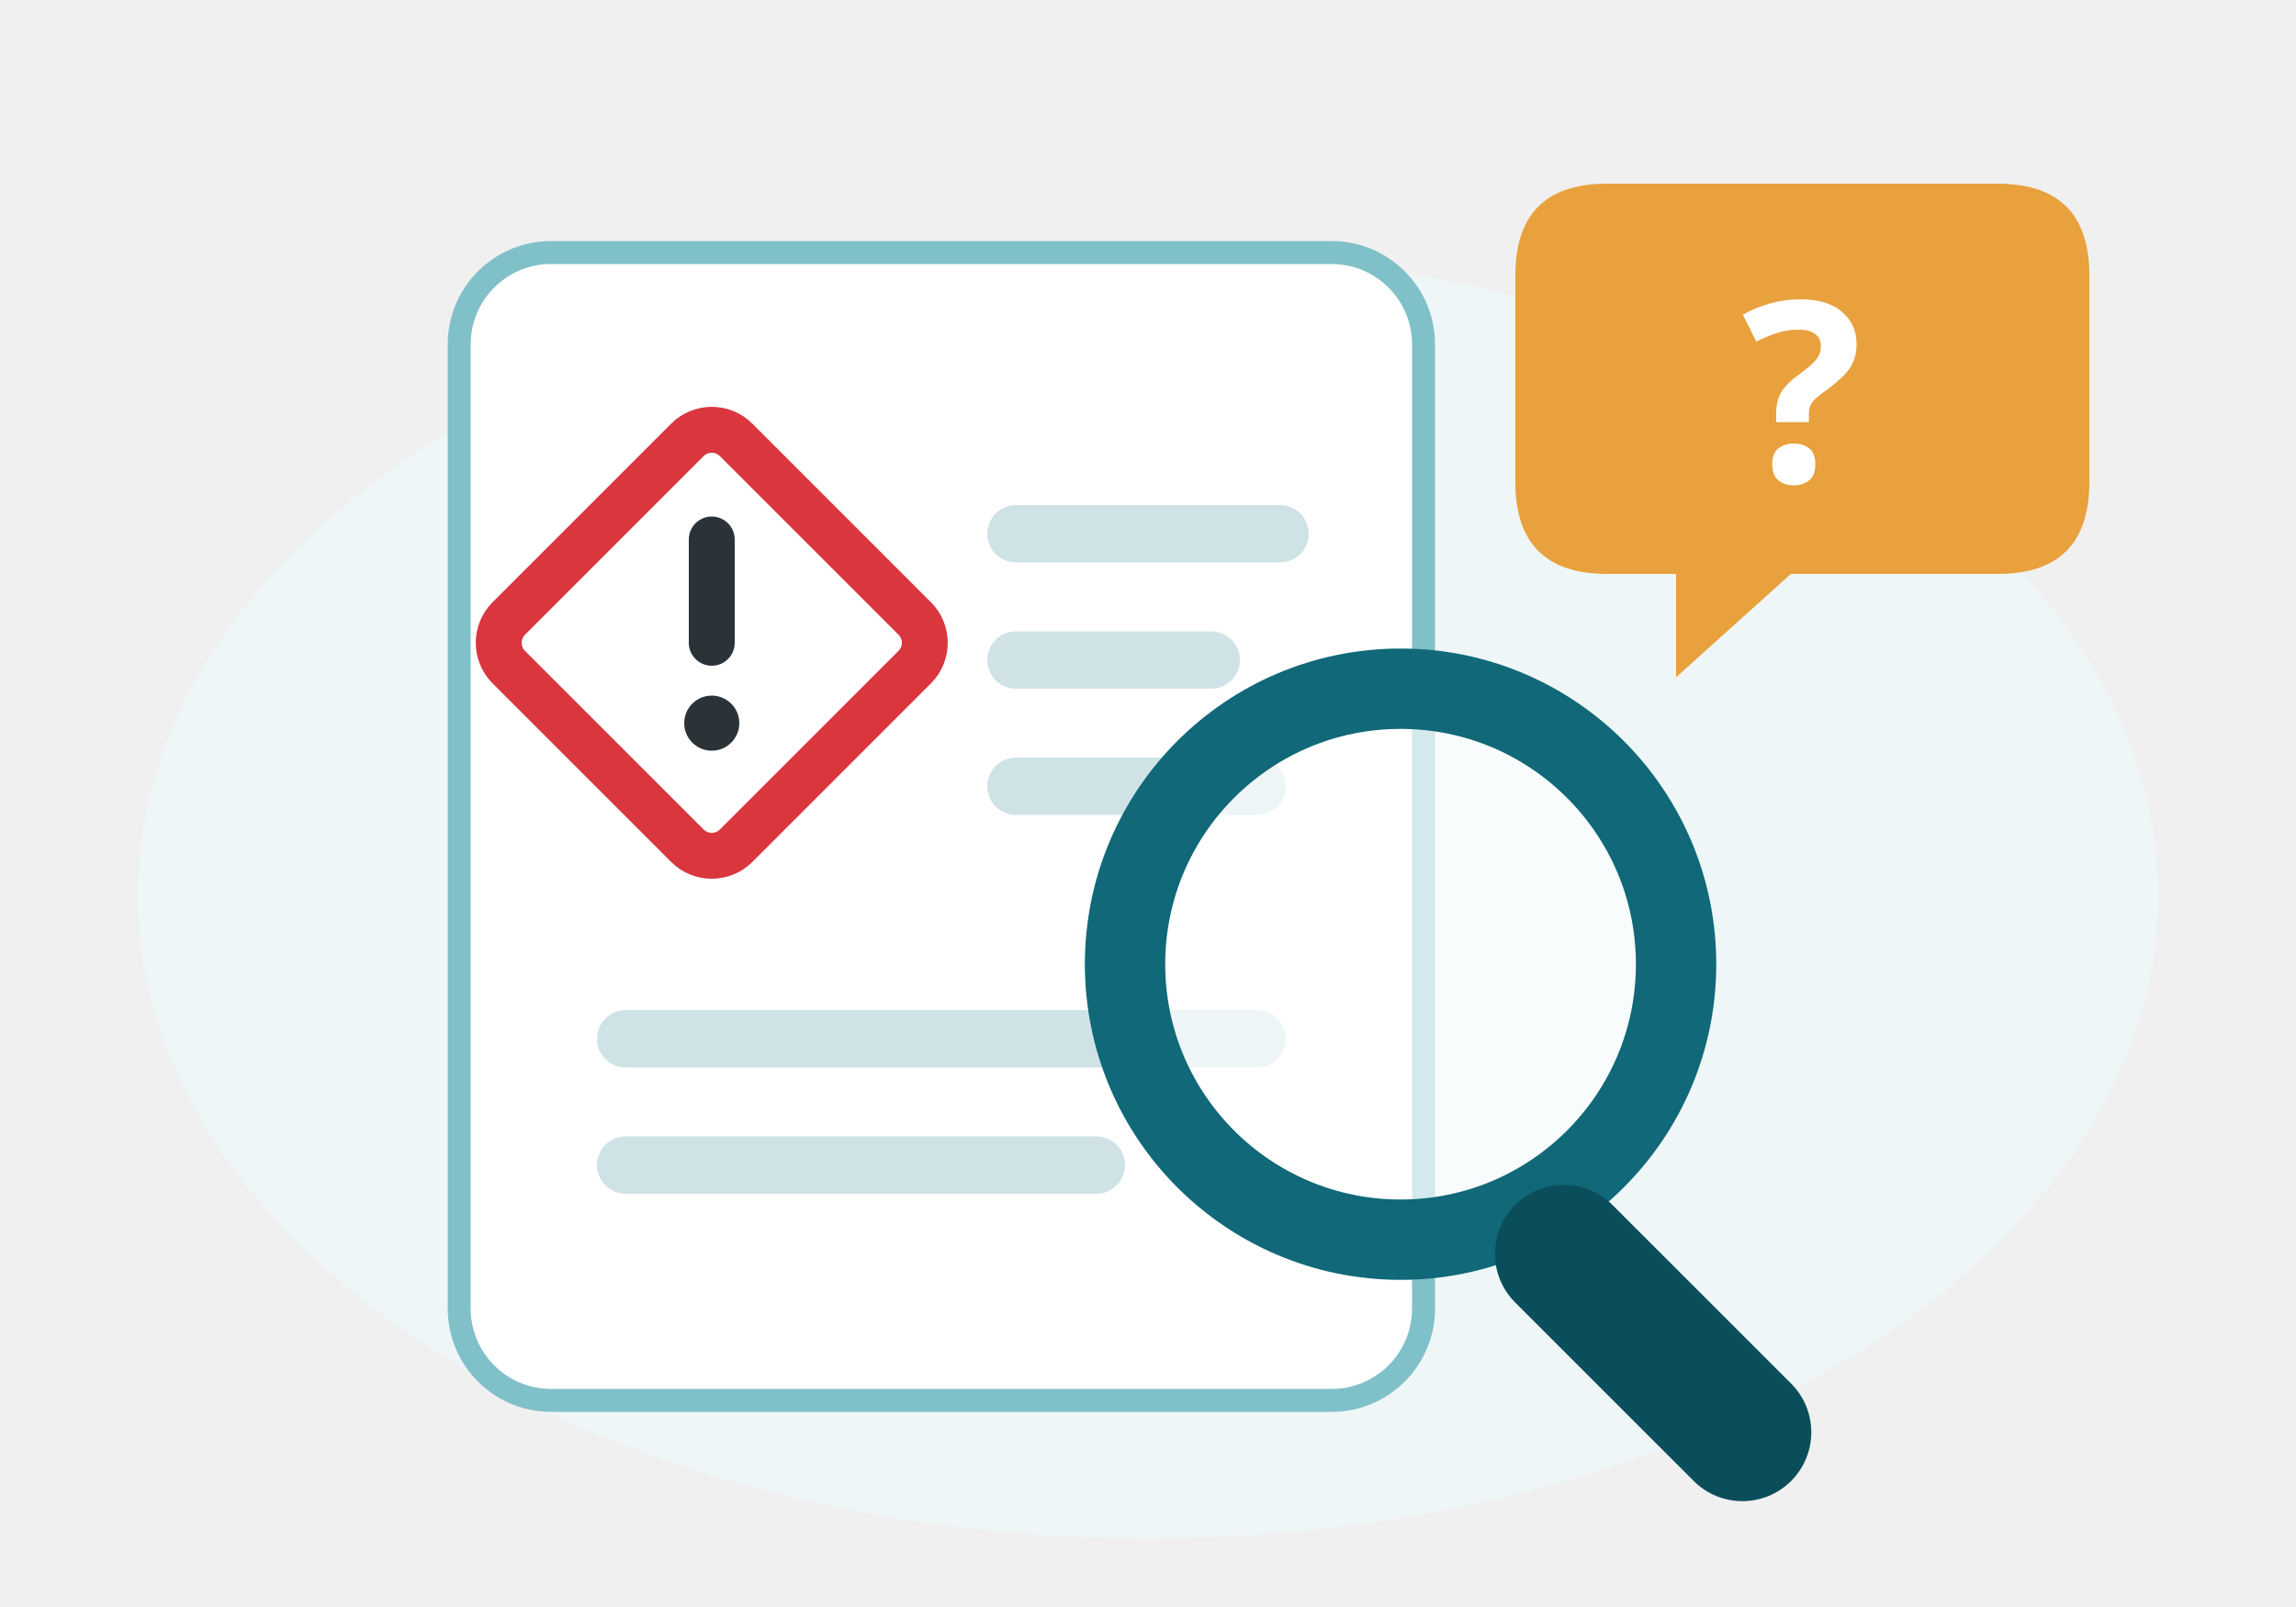
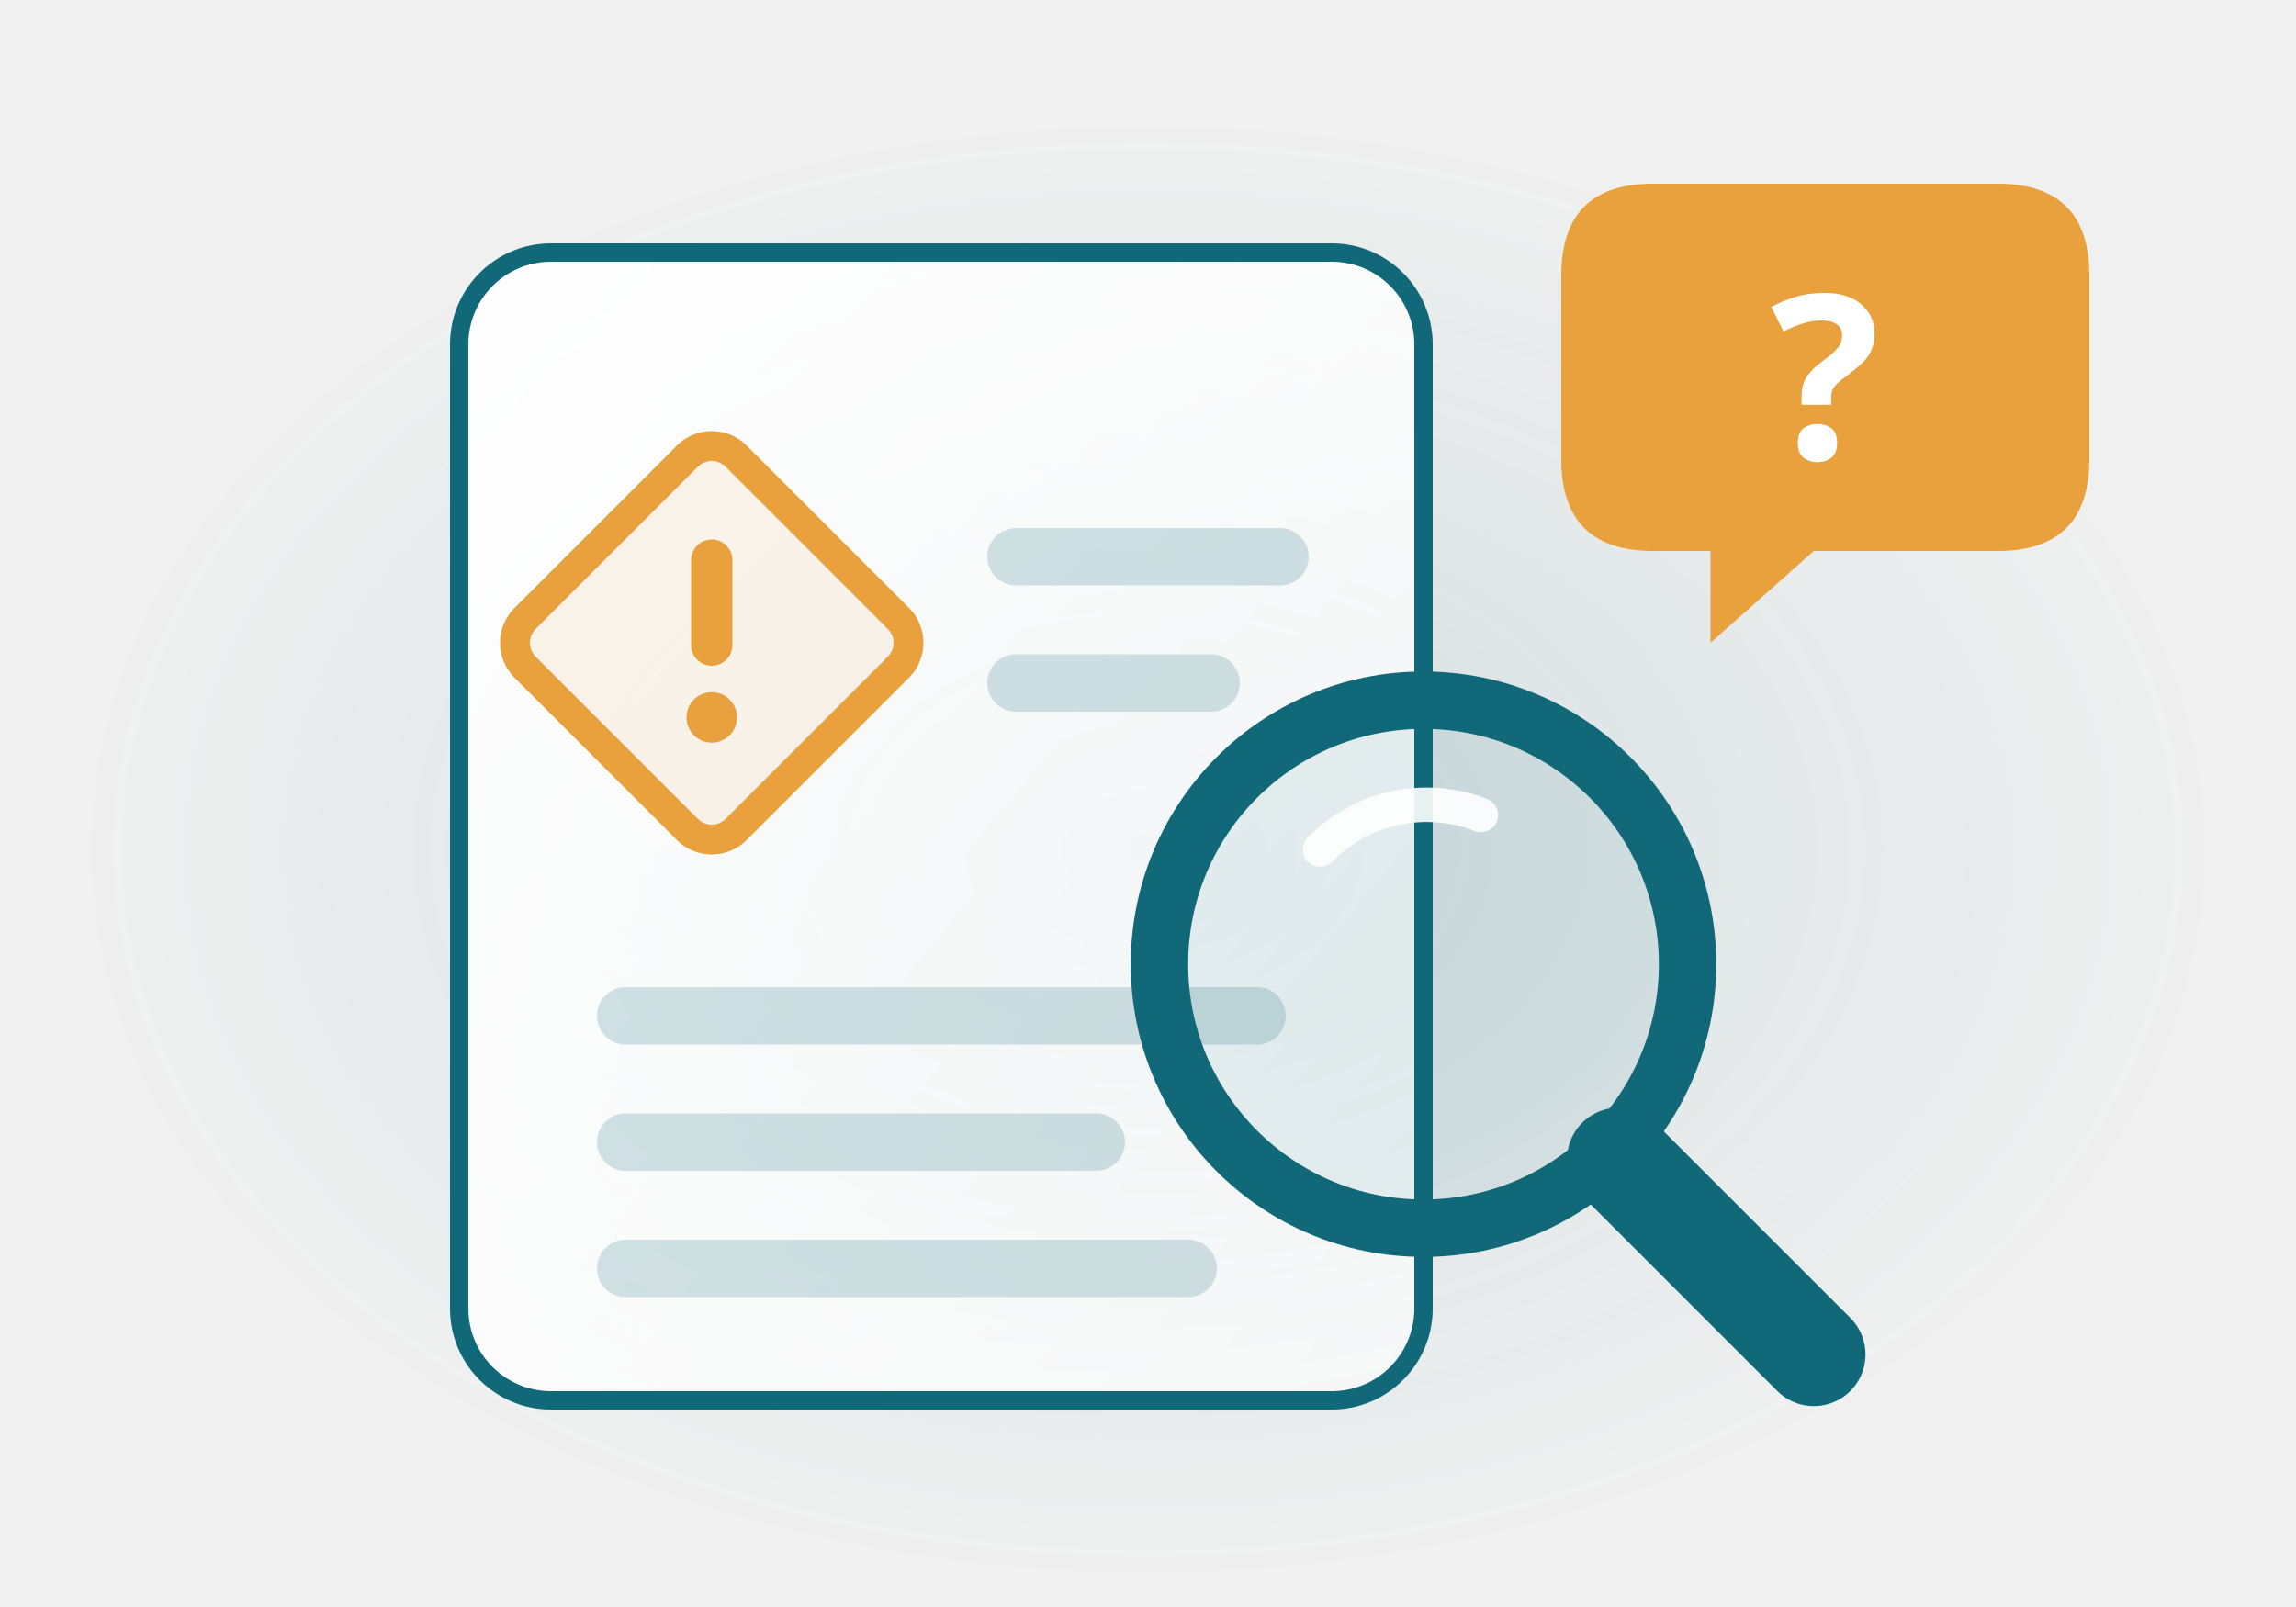
<svg xmlns="http://www.w3.org/2000/svg" viewBox="0 0 200 140" role="img" aria-label="虫眼鏡で書類を確認するイラスト">
-   <ellipse cx="100" cy="78" rx="88" ry="56" fill="#eef6f7" />
-   <rect x="40" y="22" width="84" height="100" rx="8" fill="#fff" stroke="#80c0c8" stroke-width="2" />
+   <defs>
+     <radialGradient id="bg" cx=".5" cy=".5" r=".5">
+       <stop offset="0" stop-color="#106878" stop-opacity=".13" />
+       <stop offset="1" stop-color="#106878" stop-opacity="0" />
+     </radialGradient>
+     <linearGradient id="gl" x1="0" y1="0" x2="1" y2="1">
+       <stop offset="0" stop-color="#fff" stop-opacity=".95" />
+       <stop offset="1" stop-color="#fff" stop-opacity=".6" />
+     </linearGradient>
+   </defs>
+   <ellipse cx="100" cy="74" rx="92" ry="64" fill="url(#bg)" />
+   <rect x="40" y="22" width="84" height="100" rx="8" fill="url(#gl)" stroke="#106878" stroke-width="1.6" />
  <g transform="translate(62 56) rotate(45)">
-     <rect x="-14" y="-14" width="28" height="28" rx="3" fill="#fff" stroke="#d9363e" stroke-width="4" />
+     <rect x="-13" y="-13" width="26" height="26" rx="3" fill="#e8a13d" fill-opacity=".1" stroke="#e8a13d" stroke-width="2.6" />
  </g>
-   <rect x="60" y="45" width="4" height="13" rx="2" fill="#2b3338" />
-   <circle cx="62" cy="63" r="2.4" fill="#2b3338" />
-   <rect x="86" y="44" width="28" height="5" rx="2.5" fill="#cfe3e7" />
-   <rect x="86" y="55" width="22" height="5" rx="2.5" fill="#cfe3e7" />
-   <rect x="86" y="66" width="26" height="5" rx="2.5" fill="#cfe3e7" />
-   <rect x="52" y="88" width="60" height="5" rx="2.5" fill="#cfe3e7" />
-   <rect x="52" y="99" width="46" height="5" rx="2.5" fill="#cfe3e7" />
-   <circle cx="122" cy="84" r="24" fill="rgba(255,255,255,.65)" stroke="#106878" stroke-width="7" />
-   <rect x="138" y="100" width="12" height="34" rx="6" transform="rotate(-45 144 117)" fill="#0b4e5b" />
-   <path d="M140 16 h34 q8 0 8 8 v18 q0 8-8 8 h-18 l-10 9 v-9 h-6 q-8 0-8-8 v-18 q0-8 8-8z" fill="#e8a13d" />
-   <text x="157" y="42" text-anchor="middle" font-family="Poppins,sans-serif" font-size="22" font-weight="700" fill="#fff">?</text>
+   <rect x="60.2" y="47" width="3.6" height="11" rx="1.8" fill="#e8a13d" />
+   <circle cx="62" cy="62.5" r="2.2" fill="#e8a13d" />
+   <g fill="#106878" fill-opacity=".18">
+     <rect x="86" y="46" width="28" height="5" rx="2.5" />
+     <rect x="86" y="57" width="22" height="5" rx="2.5" />
+     <rect x="52" y="86" width="60" height="5" rx="2.5" />
+     <rect x="52" y="97" width="46" height="5" rx="2.5" />
+     <rect x="52" y="108" width="54" height="5" rx="2.5" />
+   </g>
+   <circle cx="124" cy="84" r="23" fill="#106878" fill-opacity=".08" stroke="#106878" stroke-width="5" />
+   <path d="M115 74 a13 13 0 0 1 14 -3" stroke="#fff" stroke-width="3" fill="none" stroke-linecap="round" stroke-opacity=".9" />
+   <path d="M141 101 L158 118" stroke="#106878" stroke-width="9" stroke-linecap="round" />
+   <path d="M144 16 h30 q8 0 8 8 v16 q0 8-8 8 h-16 l-9 8 v-8 h-5 q-8 0-8-8 v-16 q0-8 8-8z" fill="#e8a13d" />
+   <text x="159" y="40" text-anchor="middle" font-family="Poppins,sans-serif" font-size="20" font-weight="600" fill="#fff">?</text>
</svg>
